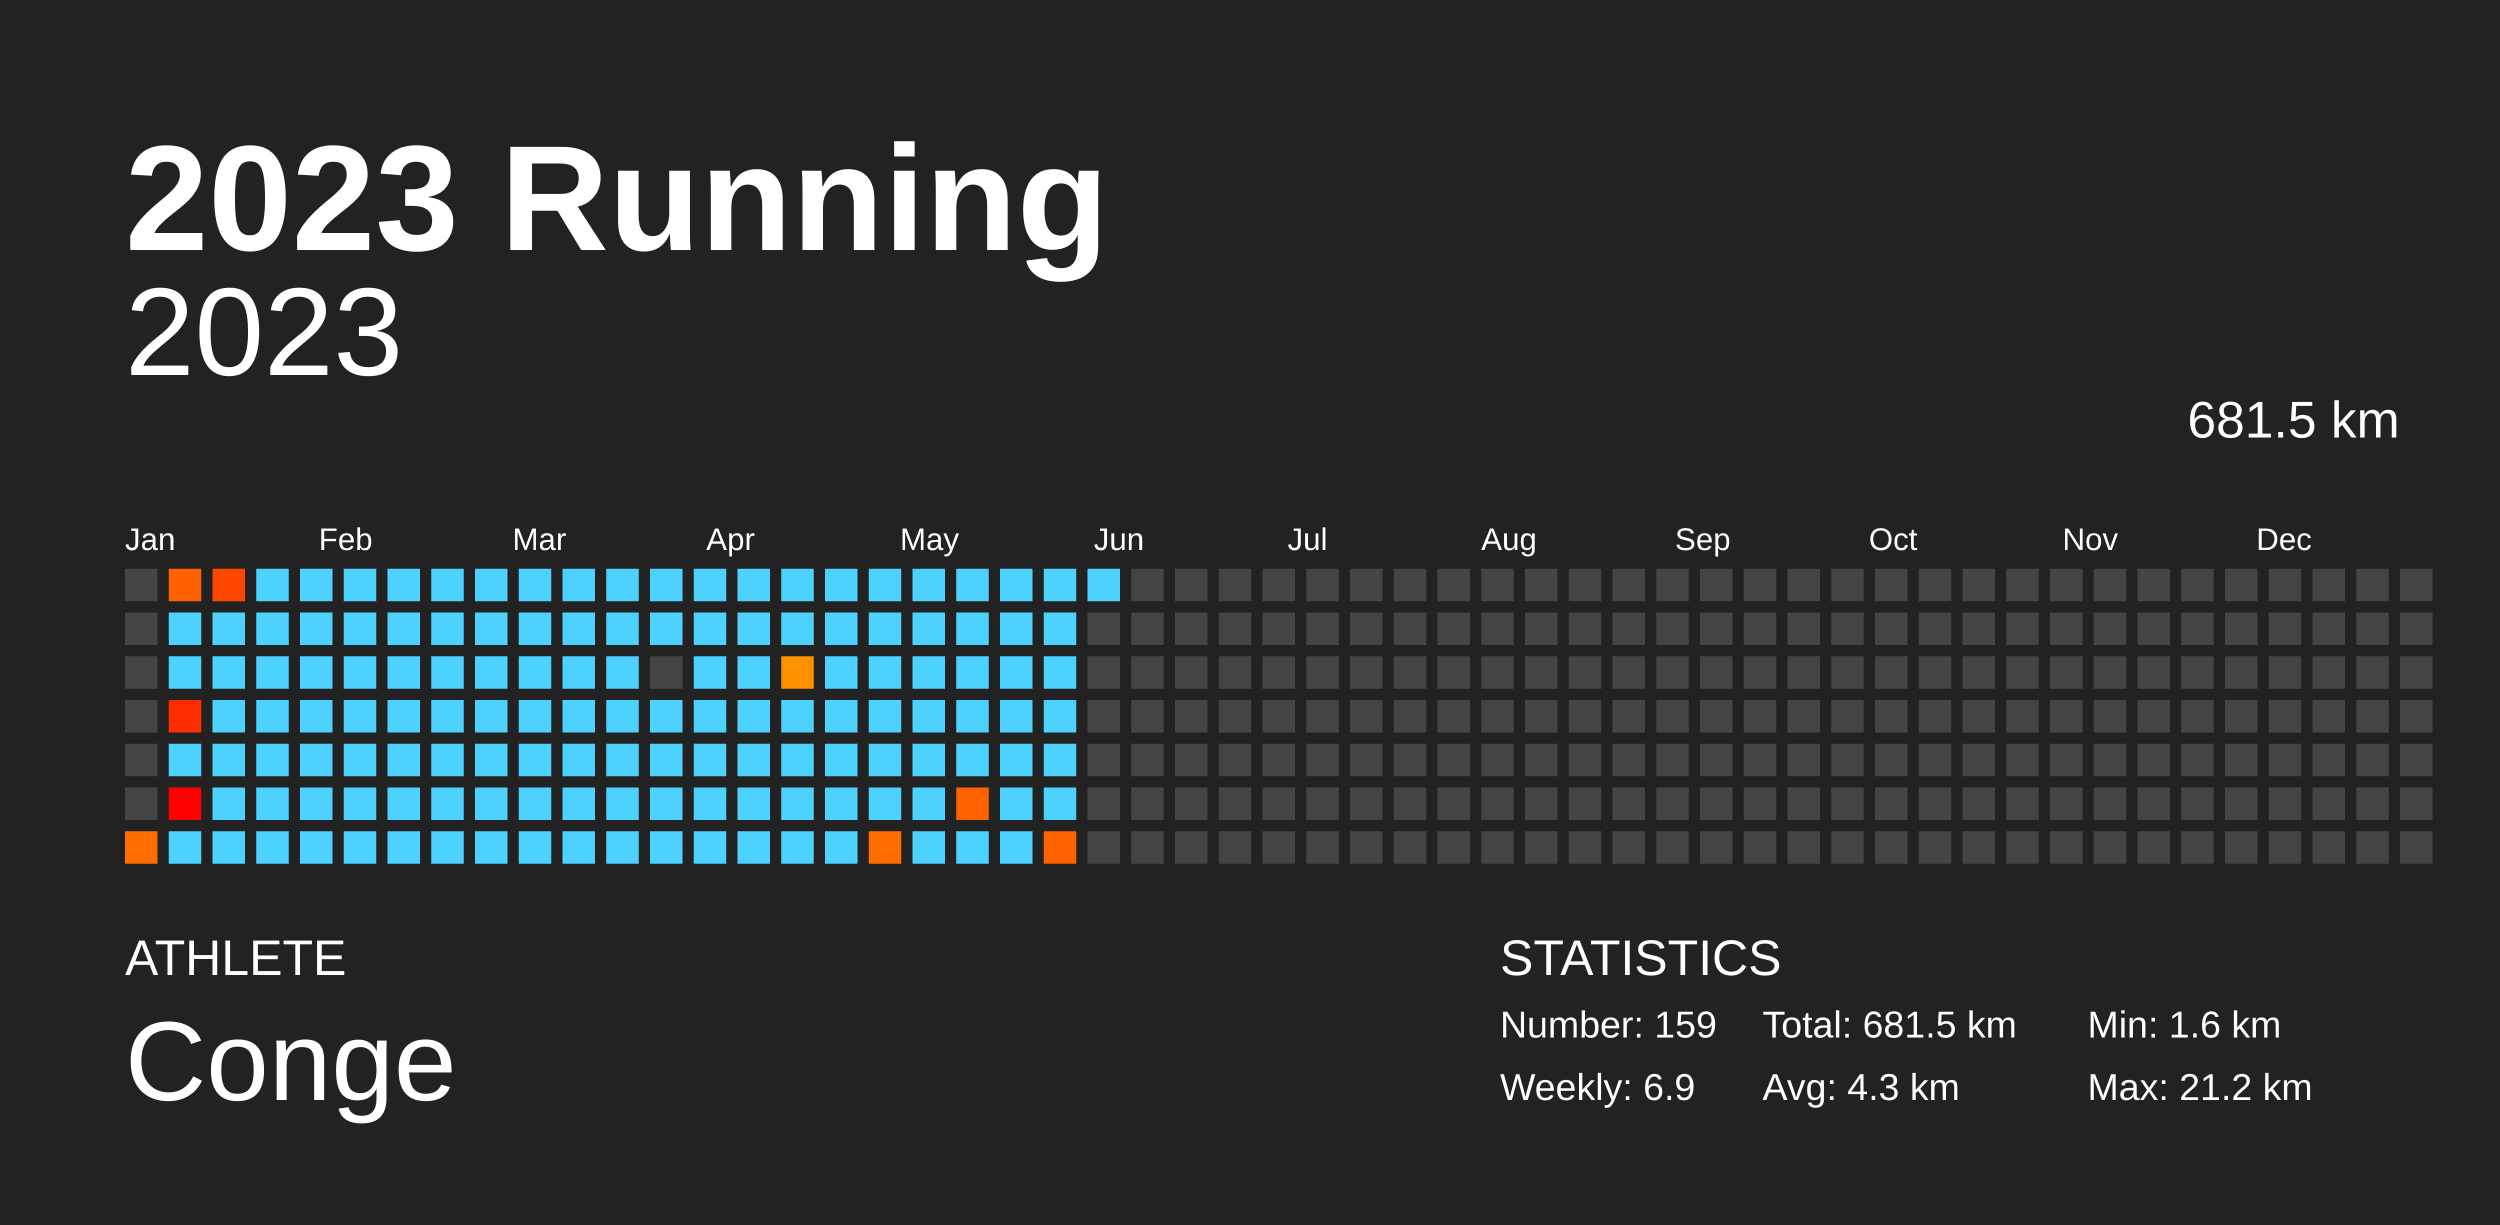
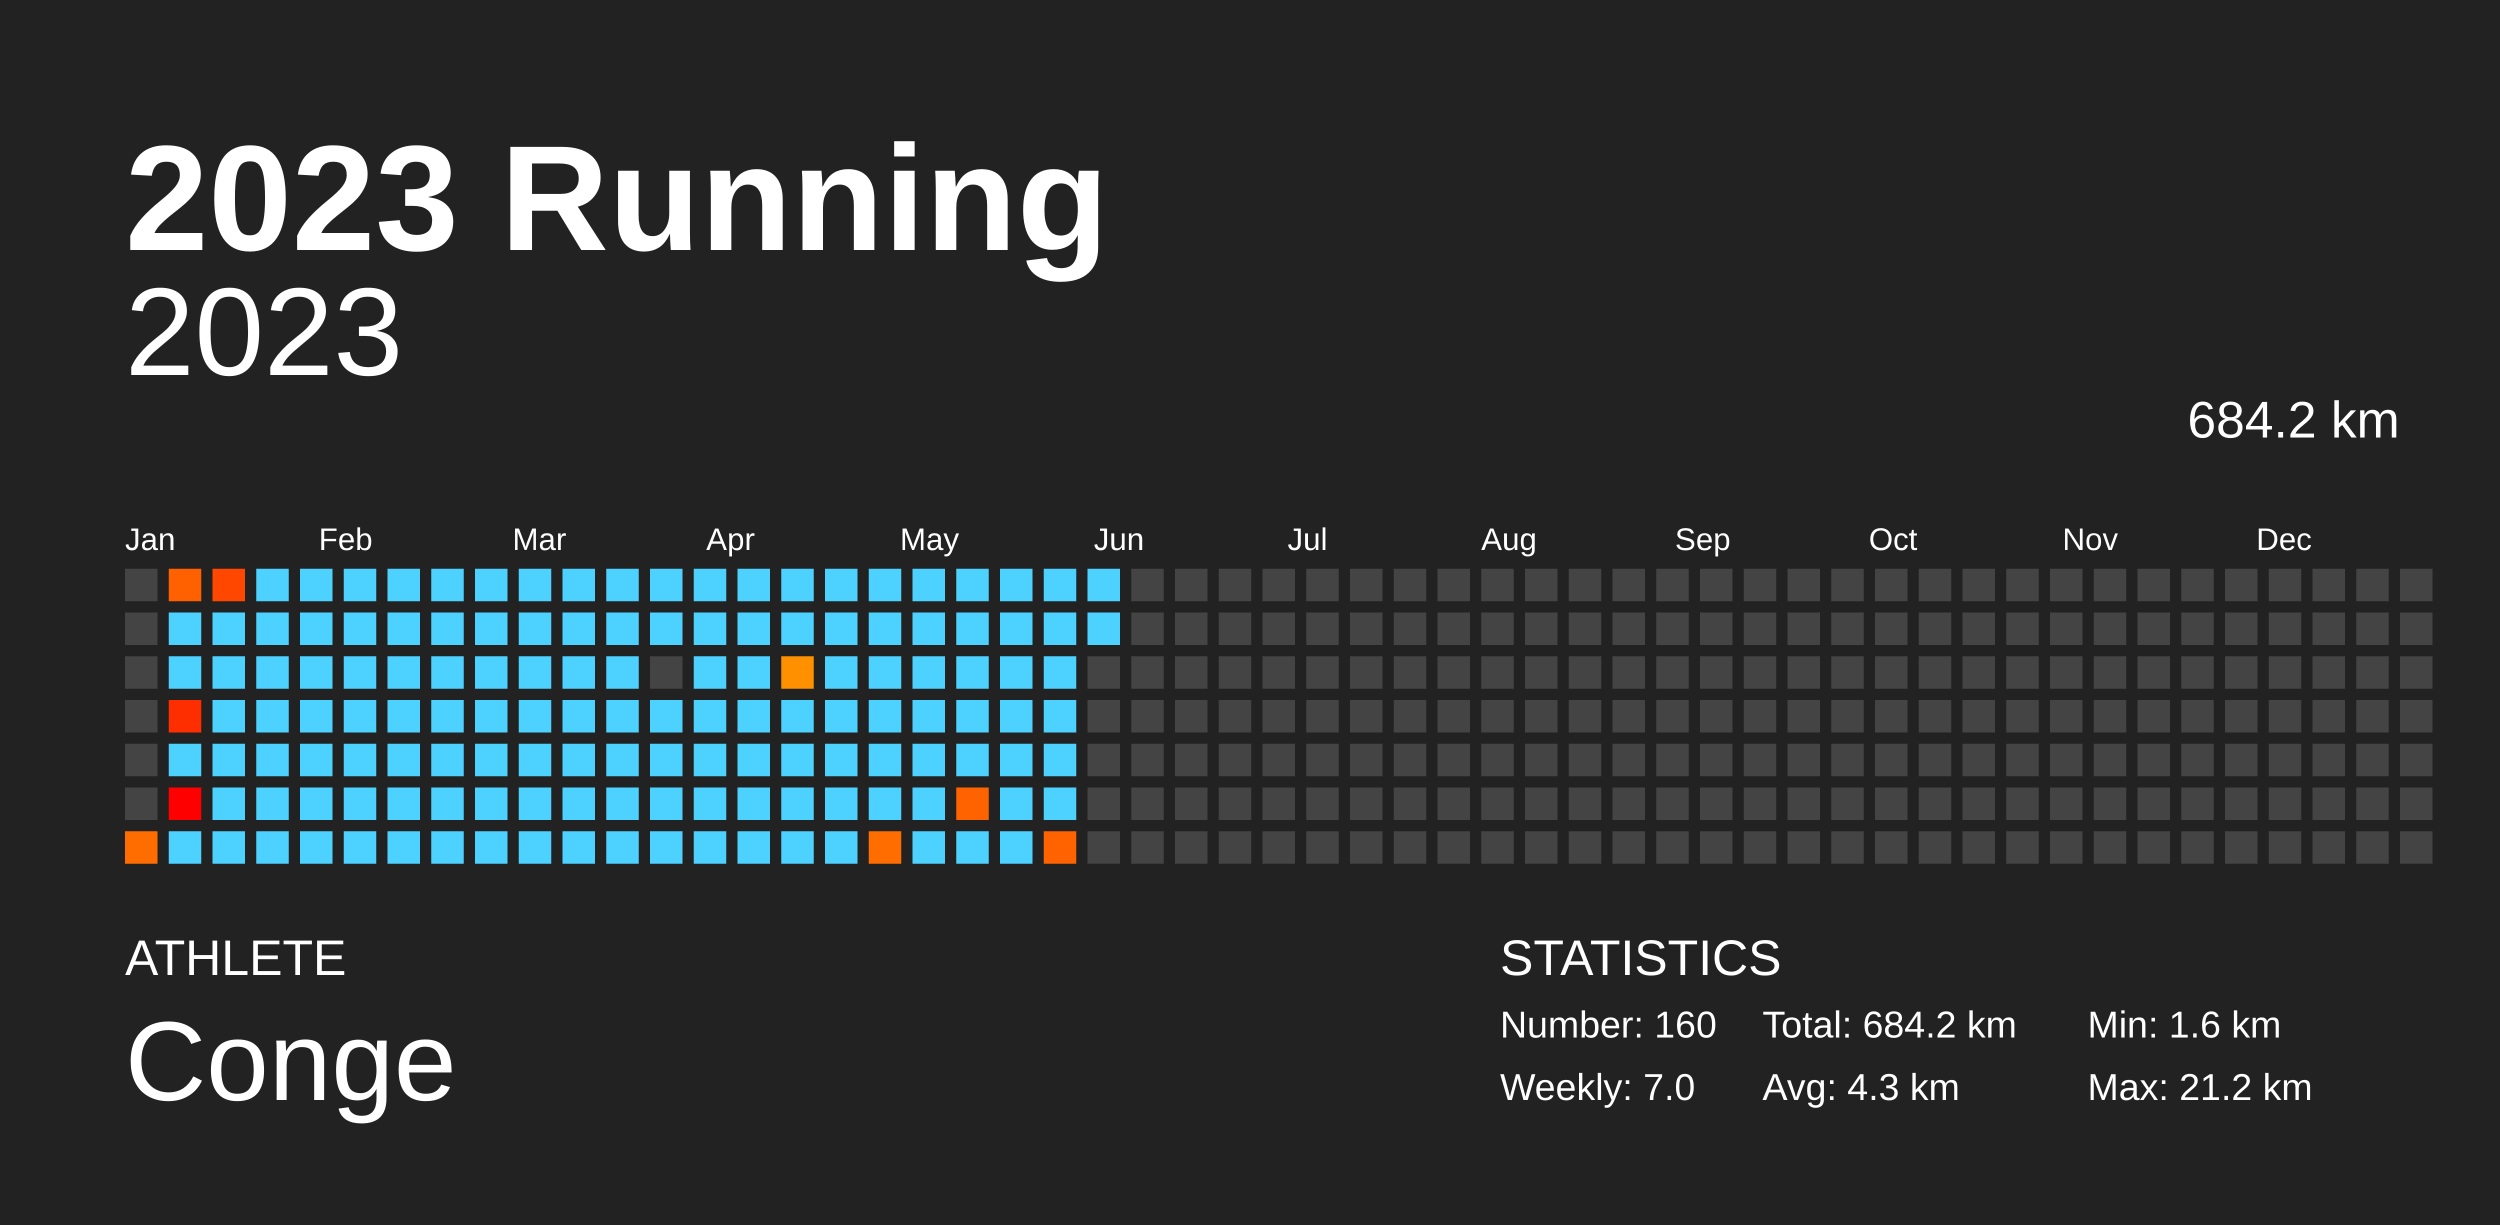
<svg xmlns="http://www.w3.org/2000/svg" baseProfile="full" height="98mm" version="1.1" viewBox="0,0,200,98" width="200mm">
  <defs />
  <rect fill="#222222" height="98" width="200" x="0" y="0" />
  <text fill="#FFFFFF" style="font-size:12px; font-family:Arial; font-weight:bold;" x="10" y="20">2023 Running</text>
  <text fill="#FFFFFF" style="font-size:4px; font-family:Arial" x="10" y="78">ATHLETE</text>
  <text fill="#FFFFFF" style="font-size:9px; font-family:Arial" x="10" y="88">Conge</text>
  <text fill="#FFFFFF" style="font-size:4px; font-family:Arial" x="120" y="78">STATISTICS</text>
-   <text fill="#FFFFFF" style="font-size:3px; font-family:Arial" x="120" y="83">Number: 159</text>
-   <text fill="#FFFFFF" style="font-size:3px; font-family:Arial" x="120" y="88">Weekly: 6.9</text>
-   <text fill="#FFFFFF" style="font-size:3px; font-family:Arial" x="141" y="83">Total: 681.5 km</text>
+   <text fill="#FFFFFF" style="font-size:3px; font-family:Arial" x="120" y="83">Number: 160</text>
+   <text fill="#FFFFFF" style="font-size:3px; font-family:Arial" x="120" y="88">Weekly: 7.0</text>
+   <text fill="#FFFFFF" style="font-size:3px; font-family:Arial" x="141" y="83">Total: 684.2 km</text>
  <text fill="#FFFFFF" style="font-size:3px; font-family:Arial" x="141" y="88">Avg: 4.3 km</text>
  <text fill="#FFFFFF" style="font-size:3px; font-family:Arial" x="167" y="83">Min: 1.6 km</text>
  <text fill="#FFFFFF" style="font-size:3px; font-family:Arial" x="167" y="88">Max: 21.2 km</text>
  <text alignment-baseline="hanging" fill="#FFFFFF" style="font-size:10.0px; font-family:Arial;" x="10" y="30">2023</text>
-   <text alignment-baseline="hanging" fill="#FFFFFF" style="font-size:4.125px; font-family:Arial;" x="175" y="35">681.5 km</text>
+   <text alignment-baseline="hanging" fill="#FFFFFF" style="font-size:4.125px; font-family:Arial;" x="175" y="35">684.2 km</text>
  <text fill="#FFFFFF" style="font-size:2.5px; font-family:Arial" x="10.0" y="44">Jan</text>
  <text fill="#FFFFFF" style="font-size:2.5px; font-family:Arial" x="25.5" y="44">Feb</text>
  <text fill="#FFFFFF" style="font-size:2.5px; font-family:Arial" x="41.0" y="44">Mar</text>
  <text fill="#FFFFFF" style="font-size:2.5px; font-family:Arial" x="56.5" y="44">Apr</text>
  <text fill="#FFFFFF" style="font-size:2.5px; font-family:Arial" x="72.0" y="44">May</text>
  <text fill="#FFFFFF" style="font-size:2.5px; font-family:Arial" x="87.5" y="44">Jun</text>
  <text fill="#FFFFFF" style="font-size:2.5px; font-family:Arial" x="103.0" y="44">Jul</text>
  <text fill="#FFFFFF" style="font-size:2.5px; font-family:Arial" x="118.5" y="44">Aug</text>
  <text fill="#FFFFFF" style="font-size:2.5px; font-family:Arial" x="134.0" y="44">Sep</text>
  <text fill="#FFFFFF" style="font-size:2.5px; font-family:Arial" x="149.5" y="44">Oct</text>
  <text fill="#FFFFFF" style="font-size:2.5px; font-family:Arial" x="165.0" y="44">Nov</text>
  <text fill="#FFFFFF" style="font-size:2.5px; font-family:Arial" x="180.5" y="44">Dec</text>
  <rect fill="#444444" height="2.6" width="2.6" x="10.0" y="45.5" />
  <rect fill="#444444" height="2.6" width="2.6" x="10.0" y="49.0" />
  <rect fill="#444444" height="2.6" width="2.6" x="10.0" y="52.5" />
  <rect fill="#444444" height="2.6" width="2.6" x="10.0" y="56.0" />
  <rect fill="#444444" height="2.6" width="2.6" x="10.0" y="59.5" />
  <rect fill="#444444" height="2.6" width="2.6" x="10.0" y="63.0" />
  <rect fill="#ff6d00" height="2.6" width="2.6" x="10.0" y="66.5" />
  <rect fill="#ff6100" height="2.6" width="2.6" x="13.5" y="45.5" />
  <rect fill="#4dd2ff" height="2.6" width="2.6" x="13.5" y="49.0" />
  <rect fill="#4dd2ff" height="2.6" width="2.6" x="13.5" y="52.5" />
  <rect fill="#ff2e00" height="2.6" width="2.6" x="13.5" y="56.0" />
  <rect fill="#4dd2ff" height="2.6" width="2.6" x="13.5" y="59.5" />
  <rect fill="red" height="2.6" width="2.6" x="13.5" y="63.0" />
  <rect fill="#4dd2ff" height="2.6" width="2.6" x="13.5" y="66.5" />
  <rect fill="#ff4700" height="2.6" width="2.6" x="17.0" y="45.5" />
  <rect fill="#4dd2ff" height="2.6" width="2.6" x="17.0" y="49.0" />
  <rect fill="#4dd2ff" height="2.6" width="2.6" x="17.0" y="52.5" />
  <rect fill="#4dd2ff" height="2.6" width="2.6" x="17.0" y="56.0" />
  <rect fill="#4dd2ff" height="2.6" width="2.6" x="17.0" y="59.5" />
  <rect fill="#4dd2ff" height="2.6" width="2.6" x="17.0" y="63.0" />
  <rect fill="#4dd2ff" height="2.6" width="2.6" x="17.0" y="66.5" />
  <rect fill="#4dd2ff" height="2.6" width="2.6" x="20.5" y="45.5" />
  <rect fill="#4dd2ff" height="2.6" width="2.6" x="20.5" y="49.0" />
  <rect fill="#4dd2ff" height="2.6" width="2.6" x="20.5" y="52.5" />
  <rect fill="#4dd2ff" height="2.6" width="2.6" x="20.5" y="56.0" />
  <rect fill="#4dd2ff" height="2.6" width="2.6" x="20.5" y="59.5" />
  <rect fill="#4dd2ff" height="2.6" width="2.6" x="20.5" y="63.0" />
  <rect fill="#4dd2ff" height="2.6" width="2.6" x="20.5" y="66.5" />
  <rect fill="#4dd2ff" height="2.6" width="2.6" x="24.0" y="45.5" />
  <rect fill="#4dd2ff" height="2.6" width="2.6" x="24.0" y="49.0" />
  <rect fill="#4dd2ff" height="2.6" width="2.6" x="24.0" y="52.5" />
  <rect fill="#4dd2ff" height="2.6" width="2.6" x="24.0" y="56.0" />
  <rect fill="#4dd2ff" height="2.6" width="2.6" x="24.0" y="59.5" />
  <rect fill="#4dd2ff" height="2.6" width="2.6" x="24.0" y="63.0" />
  <rect fill="#4dd2ff" height="2.6" width="2.6" x="24.0" y="66.5" />
  <rect fill="#4dd2ff" height="2.6" width="2.6" x="27.5" y="45.5" />
  <rect fill="#4dd2ff" height="2.6" width="2.6" x="27.5" y="49.0" />
  <rect fill="#4dd2ff" height="2.6" width="2.6" x="27.5" y="52.5" />
  <rect fill="#4dd2ff" height="2.6" width="2.6" x="27.5" y="56.0" />
  <rect fill="#4dd2ff" height="2.6" width="2.6" x="27.5" y="59.5" />
  <rect fill="#4dd2ff" height="2.6" width="2.6" x="27.5" y="63.0" />
  <rect fill="#4dd2ff" height="2.6" width="2.6" x="27.5" y="66.5" />
  <rect fill="#4dd2ff" height="2.6" width="2.6" x="31.0" y="45.5" />
  <rect fill="#4dd2ff" height="2.6" width="2.6" x="31.0" y="49.0" />
  <rect fill="#4dd2ff" height="2.6" width="2.6" x="31.0" y="52.5" />
  <rect fill="#4dd2ff" height="2.6" width="2.6" x="31.0" y="56.0" />
  <rect fill="#4dd2ff" height="2.6" width="2.6" x="31.0" y="59.5" />
  <rect fill="#4dd2ff" height="2.6" width="2.6" x="31.0" y="63.0" />
  <rect fill="#4dd2ff" height="2.6" width="2.6" x="31.0" y="66.5" />
  <rect fill="#4dd2ff" height="2.6" width="2.6" x="34.5" y="45.5" />
  <rect fill="#4dd2ff" height="2.6" width="2.6" x="34.5" y="49.0" />
  <rect fill="#4dd2ff" height="2.6" width="2.6" x="34.5" y="52.5" />
  <rect fill="#4dd2ff" height="2.6" width="2.6" x="34.5" y="56.0" />
  <rect fill="#4dd2ff" height="2.6" width="2.6" x="34.5" y="59.5" />
  <rect fill="#4dd2ff" height="2.6" width="2.6" x="34.5" y="63.0" />
  <rect fill="#4dd2ff" height="2.6" width="2.6" x="34.5" y="66.5" />
  <rect fill="#4dd2ff" height="2.6" width="2.6" x="38.0" y="45.5" />
  <rect fill="#4dd2ff" height="2.6" width="2.6" x="38.0" y="49.0" />
  <rect fill="#4dd2ff" height="2.6" width="2.6" x="38.0" y="52.5" />
  <rect fill="#4dd2ff" height="2.6" width="2.6" x="38.0" y="56.0" />
  <rect fill="#4dd2ff" height="2.6" width="2.6" x="38.0" y="59.5" />
  <rect fill="#4dd2ff" height="2.6" width="2.6" x="38.0" y="63.0" />
  <rect fill="#4dd2ff" height="2.6" width="2.6" x="38.0" y="66.5" />
  <rect fill="#4dd2ff" height="2.6" width="2.6" x="41.5" y="45.5" />
  <rect fill="#4dd2ff" height="2.6" width="2.6" x="41.5" y="49.0" />
  <rect fill="#4dd2ff" height="2.6" width="2.6" x="41.5" y="52.5" />
  <rect fill="#4dd2ff" height="2.6" width="2.6" x="41.5" y="56.0" />
  <rect fill="#4dd2ff" height="2.6" width="2.6" x="41.5" y="59.5" />
  <rect fill="#4dd2ff" height="2.6" width="2.6" x="41.5" y="63.0" />
  <rect fill="#4dd2ff" height="2.6" width="2.6" x="41.5" y="66.5" />
  <rect fill="#4dd2ff" height="2.6" width="2.6" x="45.0" y="45.5" />
  <rect fill="#4dd2ff" height="2.6" width="2.6" x="45.0" y="49.0" />
  <rect fill="#4dd2ff" height="2.6" width="2.6" x="45.0" y="52.5" />
  <rect fill="#4dd2ff" height="2.6" width="2.6" x="45.0" y="56.0" />
  <rect fill="#4dd2ff" height="2.6" width="2.6" x="45.0" y="59.5" />
  <rect fill="#4dd2ff" height="2.6" width="2.6" x="45.0" y="63.0" />
  <rect fill="#4dd2ff" height="2.6" width="2.6" x="45.0" y="66.5" />
  <rect fill="#4dd2ff" height="2.6" width="2.6" x="48.5" y="45.5" />
  <rect fill="#4dd2ff" height="2.6" width="2.6" x="48.5" y="49.0" />
  <rect fill="#4dd2ff" height="2.6" width="2.6" x="48.5" y="52.5" />
  <rect fill="#4dd2ff" height="2.6" width="2.6" x="48.5" y="56.0" />
  <rect fill="#4dd2ff" height="2.6" width="2.6" x="48.5" y="59.5" />
  <rect fill="#4dd2ff" height="2.6" width="2.6" x="48.5" y="63.0" />
  <rect fill="#4dd2ff" height="2.6" width="2.6" x="48.5" y="66.5" />
  <rect fill="#4dd2ff" height="2.6" width="2.6" x="52.0" y="45.5" />
  <rect fill="#4dd2ff" height="2.6" width="2.6" x="52.0" y="49.0" />
  <rect fill="#444444" height="2.6" width="2.6" x="52.0" y="52.5" />
  <rect fill="#4dd2ff" height="2.6" width="2.6" x="52.0" y="56.0" />
  <rect fill="#4dd2ff" height="2.6" width="2.6" x="52.0" y="59.5" />
  <rect fill="#4dd2ff" height="2.6" width="2.6" x="52.0" y="63.0" />
  <rect fill="#4dd2ff" height="2.6" width="2.6" x="52.0" y="66.5" />
  <rect fill="#4dd2ff" height="2.6" width="2.6" x="55.5" y="45.5" />
  <rect fill="#4dd2ff" height="2.6" width="2.6" x="55.5" y="49.0" />
  <rect fill="#4dd2ff" height="2.6" width="2.6" x="55.5" y="52.5" />
  <rect fill="#4dd2ff" height="2.6" width="2.6" x="55.5" y="56.0" />
  <rect fill="#4dd2ff" height="2.6" width="2.6" x="55.5" y="59.5" />
  <rect fill="#4dd2ff" height="2.6" width="2.6" x="55.5" y="63.0" />
  <rect fill="#4dd2ff" height="2.6" width="2.6" x="55.5" y="66.5" />
  <rect fill="#4dd2ff" height="2.6" width="2.6" x="59.0" y="45.5" />
  <rect fill="#4dd2ff" height="2.6" width="2.6" x="59.0" y="49.0" />
  <rect fill="#4dd2ff" height="2.6" width="2.6" x="59.0" y="52.5" />
  <rect fill="#4dd2ff" height="2.6" width="2.6" x="59.0" y="56.0" />
  <rect fill="#4dd2ff" height="2.6" width="2.6" x="59.0" y="59.5" />
  <rect fill="#4dd2ff" height="2.6" width="2.6" x="59.0" y="63.0" />
  <rect fill="#4dd2ff" height="2.6" width="2.6" x="59.0" y="66.5" />
  <rect fill="#4dd2ff" height="2.6" width="2.6" x="62.5" y="45.5" />
  <rect fill="#4dd2ff" height="2.6" width="2.6" x="62.5" y="49.0" />
  <rect fill="#ff9100" height="2.6" width="2.6" x="62.5" y="52.5" />
  <rect fill="#4dd2ff" height="2.6" width="2.6" x="62.5" y="56.0" />
  <rect fill="#4dd2ff" height="2.6" width="2.6" x="62.5" y="59.5" />
  <rect fill="#4dd2ff" height="2.6" width="2.6" x="62.5" y="63.0" />
  <rect fill="#4dd2ff" height="2.6" width="2.6" x="62.5" y="66.5" />
  <rect fill="#4dd2ff" height="2.6" width="2.6" x="66.0" y="45.5" />
  <rect fill="#4dd2ff" height="2.6" width="2.6" x="66.0" y="49.0" />
  <rect fill="#4dd2ff" height="2.6" width="2.6" x="66.0" y="52.5" />
  <rect fill="#4dd2ff" height="2.6" width="2.6" x="66.0" y="56.0" />
  <rect fill="#4dd2ff" height="2.6" width="2.6" x="66.0" y="59.5" />
  <rect fill="#4dd2ff" height="2.6" width="2.6" x="66.0" y="63.0" />
  <rect fill="#4dd2ff" height="2.6" width="2.6" x="66.0" y="66.5" />
  <rect fill="#4dd2ff" height="2.6" width="2.6" x="69.5" y="45.5" />
  <rect fill="#4dd2ff" height="2.6" width="2.6" x="69.5" y="49.0" />
  <rect fill="#4dd2ff" height="2.6" width="2.6" x="69.5" y="52.5" />
  <rect fill="#4dd2ff" height="2.6" width="2.6" x="69.5" y="56.0" />
  <rect fill="#4dd2ff" height="2.6" width="2.6" x="69.5" y="59.5" />
  <rect fill="#4dd2ff" height="2.6" width="2.6" x="69.5" y="63.0" />
  <rect fill="#ff6d00" height="2.6" width="2.6" x="69.5" y="66.5" />
  <rect fill="#4dd2ff" height="2.6" width="2.6" x="73.0" y="45.5" />
  <rect fill="#4dd2ff" height="2.6" width="2.6" x="73.0" y="49.0" />
  <rect fill="#4dd2ff" height="2.6" width="2.6" x="73.0" y="52.5" />
  <rect fill="#4dd2ff" height="2.6" width="2.6" x="73.0" y="56.0" />
  <rect fill="#4dd2ff" height="2.6" width="2.6" x="73.0" y="59.5" />
  <rect fill="#4dd2ff" height="2.6" width="2.6" x="73.0" y="63.0" />
  <rect fill="#4dd2ff" height="2.6" width="2.6" x="73.0" y="66.5" />
  <rect fill="#4dd2ff" height="2.6" width="2.6" x="76.5" y="45.5" />
  <rect fill="#4dd2ff" height="2.6" width="2.6" x="76.5" y="49.0" />
  <rect fill="#4dd2ff" height="2.6" width="2.6" x="76.5" y="52.5" />
  <rect fill="#4dd2ff" height="2.6" width="2.6" x="76.5" y="56.0" />
  <rect fill="#4dd2ff" height="2.6" width="2.6" x="76.5" y="59.5" />
  <rect fill="#ff6300" height="2.6" width="2.6" x="76.5" y="63.0" />
  <rect fill="#4dd2ff" height="2.6" width="2.6" x="76.5" y="66.5" />
  <rect fill="#4dd2ff" height="2.6" width="2.6" x="80.0" y="45.5" />
  <rect fill="#4dd2ff" height="2.6" width="2.6" x="80.0" y="49.0" />
  <rect fill="#4dd2ff" height="2.6" width="2.6" x="80.0" y="52.5" />
  <rect fill="#4dd2ff" height="2.6" width="2.6" x="80.0" y="56.0" />
  <rect fill="#4dd2ff" height="2.6" width="2.6" x="80.0" y="59.5" />
  <rect fill="#4dd2ff" height="2.6" width="2.6" x="80.0" y="63.0" />
  <rect fill="#4dd2ff" height="2.6" width="2.6" x="80.0" y="66.5" />
  <rect fill="#4dd2ff" height="2.6" width="2.6" x="83.5" y="45.5" />
  <rect fill="#4dd2ff" height="2.6" width="2.6" x="83.5" y="49.0" />
  <rect fill="#4dd2ff" height="2.6" width="2.6" x="83.5" y="52.5" />
  <rect fill="#4dd2ff" height="2.6" width="2.6" x="83.5" y="56.0" />
  <rect fill="#4dd2ff" height="2.6" width="2.6" x="83.5" y="59.5" />
  <rect fill="#4dd2ff" height="2.6" width="2.6" x="83.5" y="63.0" />
  <rect fill="#ff6300" height="2.6" width="2.6" x="83.5" y="66.5" />
  <rect fill="#4dd2ff" height="2.6" width="2.6" x="87.0" y="45.5" />
-   <rect fill="#444444" height="2.6" width="2.6" x="87.0" y="49.0" />
+   <rect fill="#4dd2ff" height="2.6" width="2.6" x="87.0" y="49.0" />
  <rect fill="#444444" height="2.6" width="2.6" x="87.0" y="52.5" />
  <rect fill="#444444" height="2.6" width="2.6" x="87.0" y="56.0" />
  <rect fill="#444444" height="2.6" width="2.6" x="87.0" y="59.5" />
  <rect fill="#444444" height="2.6" width="2.6" x="87.0" y="63.0" />
  <rect fill="#444444" height="2.6" width="2.6" x="87.0" y="66.5" />
  <rect fill="#444444" height="2.6" width="2.6" x="90.5" y="45.5" />
  <rect fill="#444444" height="2.6" width="2.6" x="90.5" y="49.0" />
  <rect fill="#444444" height="2.6" width="2.6" x="90.5" y="52.5" />
  <rect fill="#444444" height="2.6" width="2.6" x="90.5" y="56.0" />
  <rect fill="#444444" height="2.6" width="2.6" x="90.5" y="59.5" />
  <rect fill="#444444" height="2.6" width="2.6" x="90.5" y="63.0" />
  <rect fill="#444444" height="2.6" width="2.6" x="90.5" y="66.5" />
  <rect fill="#444444" height="2.6" width="2.6" x="94.0" y="45.5" />
  <rect fill="#444444" height="2.6" width="2.6" x="94.0" y="49.0" />
  <rect fill="#444444" height="2.6" width="2.6" x="94.0" y="52.5" />
  <rect fill="#444444" height="2.6" width="2.6" x="94.0" y="56.0" />
  <rect fill="#444444" height="2.6" width="2.6" x="94.0" y="59.5" />
  <rect fill="#444444" height="2.6" width="2.6" x="94.0" y="63.0" />
  <rect fill="#444444" height="2.6" width="2.6" x="94.0" y="66.5" />
  <rect fill="#444444" height="2.6" width="2.6" x="97.5" y="45.5" />
  <rect fill="#444444" height="2.6" width="2.6" x="97.5" y="49.0" />
  <rect fill="#444444" height="2.6" width="2.6" x="97.5" y="52.5" />
  <rect fill="#444444" height="2.6" width="2.6" x="97.5" y="56.0" />
  <rect fill="#444444" height="2.6" width="2.6" x="97.5" y="59.5" />
  <rect fill="#444444" height="2.6" width="2.6" x="97.5" y="63.0" />
  <rect fill="#444444" height="2.6" width="2.6" x="97.5" y="66.5" />
  <rect fill="#444444" height="2.6" width="2.6" x="101.0" y="45.5" />
  <rect fill="#444444" height="2.6" width="2.6" x="101.0" y="49.0" />
  <rect fill="#444444" height="2.6" width="2.6" x="101.0" y="52.5" />
  <rect fill="#444444" height="2.6" width="2.6" x="101.0" y="56.0" />
  <rect fill="#444444" height="2.6" width="2.6" x="101.0" y="59.5" />
  <rect fill="#444444" height="2.6" width="2.6" x="101.0" y="63.0" />
  <rect fill="#444444" height="2.6" width="2.6" x="101.0" y="66.5" />
  <rect fill="#444444" height="2.6" width="2.6" x="104.5" y="45.5" />
  <rect fill="#444444" height="2.6" width="2.6" x="104.5" y="49.0" />
  <rect fill="#444444" height="2.6" width="2.6" x="104.5" y="52.5" />
  <rect fill="#444444" height="2.6" width="2.6" x="104.5" y="56.0" />
  <rect fill="#444444" height="2.6" width="2.6" x="104.5" y="59.5" />
  <rect fill="#444444" height="2.6" width="2.6" x="104.5" y="63.0" />
  <rect fill="#444444" height="2.6" width="2.6" x="104.5" y="66.5" />
  <rect fill="#444444" height="2.6" width="2.6" x="108.0" y="45.5" />
  <rect fill="#444444" height="2.6" width="2.6" x="108.0" y="49.0" />
  <rect fill="#444444" height="2.6" width="2.6" x="108.0" y="52.5" />
  <rect fill="#444444" height="2.6" width="2.6" x="108.0" y="56.0" />
  <rect fill="#444444" height="2.6" width="2.6" x="108.0" y="59.5" />
  <rect fill="#444444" height="2.6" width="2.6" x="108.0" y="63.0" />
  <rect fill="#444444" height="2.6" width="2.6" x="108.0" y="66.5" />
  <rect fill="#444444" height="2.6" width="2.6" x="111.5" y="45.5" />
  <rect fill="#444444" height="2.6" width="2.6" x="111.5" y="49.0" />
  <rect fill="#444444" height="2.6" width="2.6" x="111.5" y="52.5" />
  <rect fill="#444444" height="2.6" width="2.6" x="111.5" y="56.0" />
  <rect fill="#444444" height="2.6" width="2.6" x="111.5" y="59.5" />
  <rect fill="#444444" height="2.6" width="2.6" x="111.5" y="63.0" />
  <rect fill="#444444" height="2.6" width="2.6" x="111.5" y="66.5" />
  <rect fill="#444444" height="2.6" width="2.6" x="115.0" y="45.5" />
  <rect fill="#444444" height="2.6" width="2.6" x="115.0" y="49.0" />
  <rect fill="#444444" height="2.6" width="2.6" x="115.0" y="52.5" />
  <rect fill="#444444" height="2.6" width="2.6" x="115.0" y="56.0" />
  <rect fill="#444444" height="2.6" width="2.6" x="115.0" y="59.5" />
  <rect fill="#444444" height="2.6" width="2.6" x="115.0" y="63.0" />
  <rect fill="#444444" height="2.6" width="2.6" x="115.0" y="66.5" />
  <rect fill="#444444" height="2.6" width="2.6" x="118.5" y="45.5" />
  <rect fill="#444444" height="2.6" width="2.6" x="118.5" y="49.0" />
  <rect fill="#444444" height="2.6" width="2.6" x="118.5" y="52.5" />
  <rect fill="#444444" height="2.6" width="2.6" x="118.5" y="56.0" />
  <rect fill="#444444" height="2.6" width="2.6" x="118.5" y="59.5" />
  <rect fill="#444444" height="2.6" width="2.6" x="118.5" y="63.0" />
  <rect fill="#444444" height="2.6" width="2.6" x="118.5" y="66.5" />
  <rect fill="#444444" height="2.6" width="2.6" x="122.0" y="45.5" />
  <rect fill="#444444" height="2.6" width="2.6" x="122.0" y="49.0" />
  <rect fill="#444444" height="2.6" width="2.6" x="122.0" y="52.5" />
  <rect fill="#444444" height="2.6" width="2.6" x="122.0" y="56.0" />
  <rect fill="#444444" height="2.6" width="2.6" x="122.0" y="59.5" />
  <rect fill="#444444" height="2.6" width="2.6" x="122.0" y="63.0" />
  <rect fill="#444444" height="2.6" width="2.6" x="122.0" y="66.5" />
  <rect fill="#444444" height="2.6" width="2.6" x="125.5" y="45.5" />
  <rect fill="#444444" height="2.6" width="2.6" x="125.5" y="49.0" />
  <rect fill="#444444" height="2.6" width="2.6" x="125.5" y="52.5" />
  <rect fill="#444444" height="2.6" width="2.6" x="125.5" y="56.0" />
  <rect fill="#444444" height="2.6" width="2.6" x="125.5" y="59.5" />
  <rect fill="#444444" height="2.6" width="2.6" x="125.5" y="63.0" />
  <rect fill="#444444" height="2.6" width="2.6" x="125.5" y="66.5" />
  <rect fill="#444444" height="2.6" width="2.6" x="129.0" y="45.5" />
  <rect fill="#444444" height="2.6" width="2.6" x="129.0" y="49.0" />
  <rect fill="#444444" height="2.6" width="2.6" x="129.0" y="52.5" />
  <rect fill="#444444" height="2.6" width="2.6" x="129.0" y="56.0" />
  <rect fill="#444444" height="2.6" width="2.6" x="129.0" y="59.5" />
  <rect fill="#444444" height="2.6" width="2.6" x="129.0" y="63.0" />
  <rect fill="#444444" height="2.6" width="2.6" x="129.0" y="66.5" />
  <rect fill="#444444" height="2.6" width="2.6" x="132.5" y="45.5" />
  <rect fill="#444444" height="2.6" width="2.6" x="132.5" y="49.0" />
  <rect fill="#444444" height="2.6" width="2.6" x="132.5" y="52.5" />
  <rect fill="#444444" height="2.6" width="2.6" x="132.5" y="56.0" />
  <rect fill="#444444" height="2.6" width="2.6" x="132.5" y="59.5" />
  <rect fill="#444444" height="2.6" width="2.6" x="132.5" y="63.0" />
  <rect fill="#444444" height="2.6" width="2.6" x="132.5" y="66.5" />
  <rect fill="#444444" height="2.6" width="2.6" x="136.0" y="45.5" />
  <rect fill="#444444" height="2.6" width="2.6" x="136.0" y="49.0" />
  <rect fill="#444444" height="2.6" width="2.6" x="136.0" y="52.5" />
  <rect fill="#444444" height="2.6" width="2.6" x="136.0" y="56.0" />
  <rect fill="#444444" height="2.6" width="2.6" x="136.0" y="59.5" />
  <rect fill="#444444" height="2.6" width="2.6" x="136.0" y="63.0" />
  <rect fill="#444444" height="2.6" width="2.6" x="136.0" y="66.5" />
  <rect fill="#444444" height="2.6" width="2.6" x="139.5" y="45.5" />
  <rect fill="#444444" height="2.6" width="2.6" x="139.5" y="49.0" />
  <rect fill="#444444" height="2.6" width="2.6" x="139.5" y="52.5" />
  <rect fill="#444444" height="2.6" width="2.6" x="139.5" y="56.0" />
  <rect fill="#444444" height="2.6" width="2.6" x="139.5" y="59.5" />
  <rect fill="#444444" height="2.6" width="2.6" x="139.5" y="63.0" />
  <rect fill="#444444" height="2.6" width="2.6" x="139.5" y="66.5" />
  <rect fill="#444444" height="2.6" width="2.6" x="143.0" y="45.5" />
  <rect fill="#444444" height="2.6" width="2.6" x="143.0" y="49.0" />
  <rect fill="#444444" height="2.6" width="2.6" x="143.0" y="52.5" />
  <rect fill="#444444" height="2.6" width="2.6" x="143.0" y="56.0" />
  <rect fill="#444444" height="2.6" width="2.6" x="143.0" y="59.5" />
  <rect fill="#444444" height="2.6" width="2.6" x="143.0" y="63.0" />
  <rect fill="#444444" height="2.6" width="2.6" x="143.0" y="66.5" />
  <rect fill="#444444" height="2.6" width="2.6" x="146.5" y="45.5" />
  <rect fill="#444444" height="2.6" width="2.6" x="146.5" y="49.0" />
  <rect fill="#444444" height="2.6" width="2.6" x="146.5" y="52.5" />
  <rect fill="#444444" height="2.6" width="2.6" x="146.5" y="56.0" />
  <rect fill="#444444" height="2.6" width="2.6" x="146.5" y="59.5" />
  <rect fill="#444444" height="2.6" width="2.6" x="146.5" y="63.0" />
  <rect fill="#444444" height="2.6" width="2.6" x="146.5" y="66.5" />
  <rect fill="#444444" height="2.6" width="2.6" x="150.0" y="45.5" />
  <rect fill="#444444" height="2.6" width="2.6" x="150.0" y="49.0" />
  <rect fill="#444444" height="2.6" width="2.6" x="150.0" y="52.5" />
  <rect fill="#444444" height="2.6" width="2.6" x="150.0" y="56.0" />
  <rect fill="#444444" height="2.6" width="2.6" x="150.0" y="59.5" />
  <rect fill="#444444" height="2.6" width="2.6" x="150.0" y="63.0" />
  <rect fill="#444444" height="2.6" width="2.6" x="150.0" y="66.5" />
  <rect fill="#444444" height="2.6" width="2.6" x="153.5" y="45.5" />
  <rect fill="#444444" height="2.6" width="2.6" x="153.5" y="49.0" />
  <rect fill="#444444" height="2.6" width="2.6" x="153.5" y="52.5" />
  <rect fill="#444444" height="2.6" width="2.6" x="153.5" y="56.0" />
  <rect fill="#444444" height="2.6" width="2.6" x="153.5" y="59.5" />
  <rect fill="#444444" height="2.6" width="2.6" x="153.5" y="63.0" />
  <rect fill="#444444" height="2.6" width="2.6" x="153.5" y="66.5" />
  <rect fill="#444444" height="2.6" width="2.6" x="157.0" y="45.5" />
  <rect fill="#444444" height="2.6" width="2.6" x="157.0" y="49.0" />
  <rect fill="#444444" height="2.6" width="2.6" x="157.0" y="52.5" />
  <rect fill="#444444" height="2.6" width="2.6" x="157.0" y="56.0" />
  <rect fill="#444444" height="2.6" width="2.6" x="157.0" y="59.5" />
  <rect fill="#444444" height="2.6" width="2.6" x="157.0" y="63.0" />
  <rect fill="#444444" height="2.6" width="2.6" x="157.0" y="66.5" />
  <rect fill="#444444" height="2.6" width="2.6" x="160.5" y="45.5" />
  <rect fill="#444444" height="2.6" width="2.6" x="160.5" y="49.0" />
  <rect fill="#444444" height="2.6" width="2.6" x="160.5" y="52.5" />
  <rect fill="#444444" height="2.6" width="2.6" x="160.5" y="56.0" />
  <rect fill="#444444" height="2.6" width="2.6" x="160.5" y="59.5" />
  <rect fill="#444444" height="2.6" width="2.6" x="160.5" y="63.0" />
  <rect fill="#444444" height="2.6" width="2.6" x="160.5" y="66.5" />
  <rect fill="#444444" height="2.6" width="2.6" x="164.0" y="45.5" />
  <rect fill="#444444" height="2.6" width="2.6" x="164.0" y="49.0" />
  <rect fill="#444444" height="2.6" width="2.6" x="164.0" y="52.5" />
  <rect fill="#444444" height="2.6" width="2.6" x="164.0" y="56.0" />
  <rect fill="#444444" height="2.6" width="2.6" x="164.0" y="59.5" />
  <rect fill="#444444" height="2.6" width="2.6" x="164.0" y="63.0" />
  <rect fill="#444444" height="2.6" width="2.6" x="164.0" y="66.5" />
  <rect fill="#444444" height="2.6" width="2.6" x="167.5" y="45.5" />
  <rect fill="#444444" height="2.6" width="2.6" x="167.5" y="49.0" />
  <rect fill="#444444" height="2.6" width="2.6" x="167.5" y="52.5" />
  <rect fill="#444444" height="2.6" width="2.6" x="167.5" y="56.0" />
  <rect fill="#444444" height="2.6" width="2.6" x="167.5" y="59.5" />
  <rect fill="#444444" height="2.6" width="2.6" x="167.5" y="63.0" />
  <rect fill="#444444" height="2.6" width="2.6" x="167.5" y="66.5" />
  <rect fill="#444444" height="2.6" width="2.6" x="171.0" y="45.5" />
  <rect fill="#444444" height="2.6" width="2.6" x="171.0" y="49.0" />
  <rect fill="#444444" height="2.6" width="2.6" x="171.0" y="52.5" />
  <rect fill="#444444" height="2.6" width="2.6" x="171.0" y="56.0" />
  <rect fill="#444444" height="2.6" width="2.6" x="171.0" y="59.5" />
  <rect fill="#444444" height="2.6" width="2.6" x="171.0" y="63.0" />
  <rect fill="#444444" height="2.6" width="2.6" x="171.0" y="66.5" />
  <rect fill="#444444" height="2.6" width="2.6" x="174.5" y="45.5" />
  <rect fill="#444444" height="2.6" width="2.6" x="174.5" y="49.0" />
  <rect fill="#444444" height="2.6" width="2.6" x="174.5" y="52.5" />
  <rect fill="#444444" height="2.6" width="2.6" x="174.5" y="56.0" />
  <rect fill="#444444" height="2.6" width="2.6" x="174.5" y="59.5" />
  <rect fill="#444444" height="2.6" width="2.6" x="174.5" y="63.0" />
  <rect fill="#444444" height="2.6" width="2.6" x="174.5" y="66.5" />
  <rect fill="#444444" height="2.6" width="2.6" x="178.0" y="45.5" />
  <rect fill="#444444" height="2.6" width="2.6" x="178.0" y="49.0" />
  <rect fill="#444444" height="2.6" width="2.6" x="178.0" y="52.5" />
  <rect fill="#444444" height="2.6" width="2.6" x="178.0" y="56.0" />
  <rect fill="#444444" height="2.6" width="2.6" x="178.0" y="59.5" />
  <rect fill="#444444" height="2.6" width="2.6" x="178.0" y="63.0" />
  <rect fill="#444444" height="2.6" width="2.6" x="178.0" y="66.5" />
  <rect fill="#444444" height="2.6" width="2.6" x="181.5" y="45.5" />
  <rect fill="#444444" height="2.6" width="2.6" x="181.5" y="49.0" />
  <rect fill="#444444" height="2.6" width="2.6" x="181.5" y="52.5" />
  <rect fill="#444444" height="2.6" width="2.6" x="181.5" y="56.0" />
  <rect fill="#444444" height="2.6" width="2.6" x="181.5" y="59.5" />
  <rect fill="#444444" height="2.6" width="2.6" x="181.5" y="63.0" />
  <rect fill="#444444" height="2.6" width="2.6" x="181.5" y="66.5" />
  <rect fill="#444444" height="2.6" width="2.6" x="185.0" y="45.5" />
  <rect fill="#444444" height="2.6" width="2.6" x="185.0" y="49.0" />
  <rect fill="#444444" height="2.6" width="2.6" x="185.0" y="52.5" />
  <rect fill="#444444" height="2.6" width="2.6" x="185.0" y="56.0" />
  <rect fill="#444444" height="2.6" width="2.6" x="185.0" y="59.5" />
  <rect fill="#444444" height="2.6" width="2.6" x="185.0" y="63.0" />
  <rect fill="#444444" height="2.6" width="2.6" x="185.0" y="66.5" />
  <rect fill="#444444" height="2.6" width="2.6" x="188.5" y="45.5" />
  <rect fill="#444444" height="2.6" width="2.6" x="188.5" y="49.0" />
  <rect fill="#444444" height="2.6" width="2.6" x="188.5" y="52.5" />
  <rect fill="#444444" height="2.6" width="2.6" x="188.5" y="56.0" />
  <rect fill="#444444" height="2.6" width="2.6" x="188.5" y="59.5" />
  <rect fill="#444444" height="2.6" width="2.6" x="188.5" y="63.0" />
  <rect fill="#444444" height="2.6" width="2.6" x="188.5" y="66.5" />
  <rect fill="#444444" height="2.6" width="2.6" x="192.0" y="45.5" />
  <rect fill="#444444" height="2.6" width="2.6" x="192.0" y="49.0" />
  <rect fill="#444444" height="2.6" width="2.6" x="192.0" y="52.5" />
  <rect fill="#444444" height="2.6" width="2.6" x="192.0" y="56.0" />
  <rect fill="#444444" height="2.6" width="2.6" x="192.0" y="59.5" />
  <rect fill="#444444" height="2.6" width="2.6" x="192.0" y="63.0" />
  <rect fill="#444444" height="2.6" width="2.6" x="192.0" y="66.5" />
</svg>
